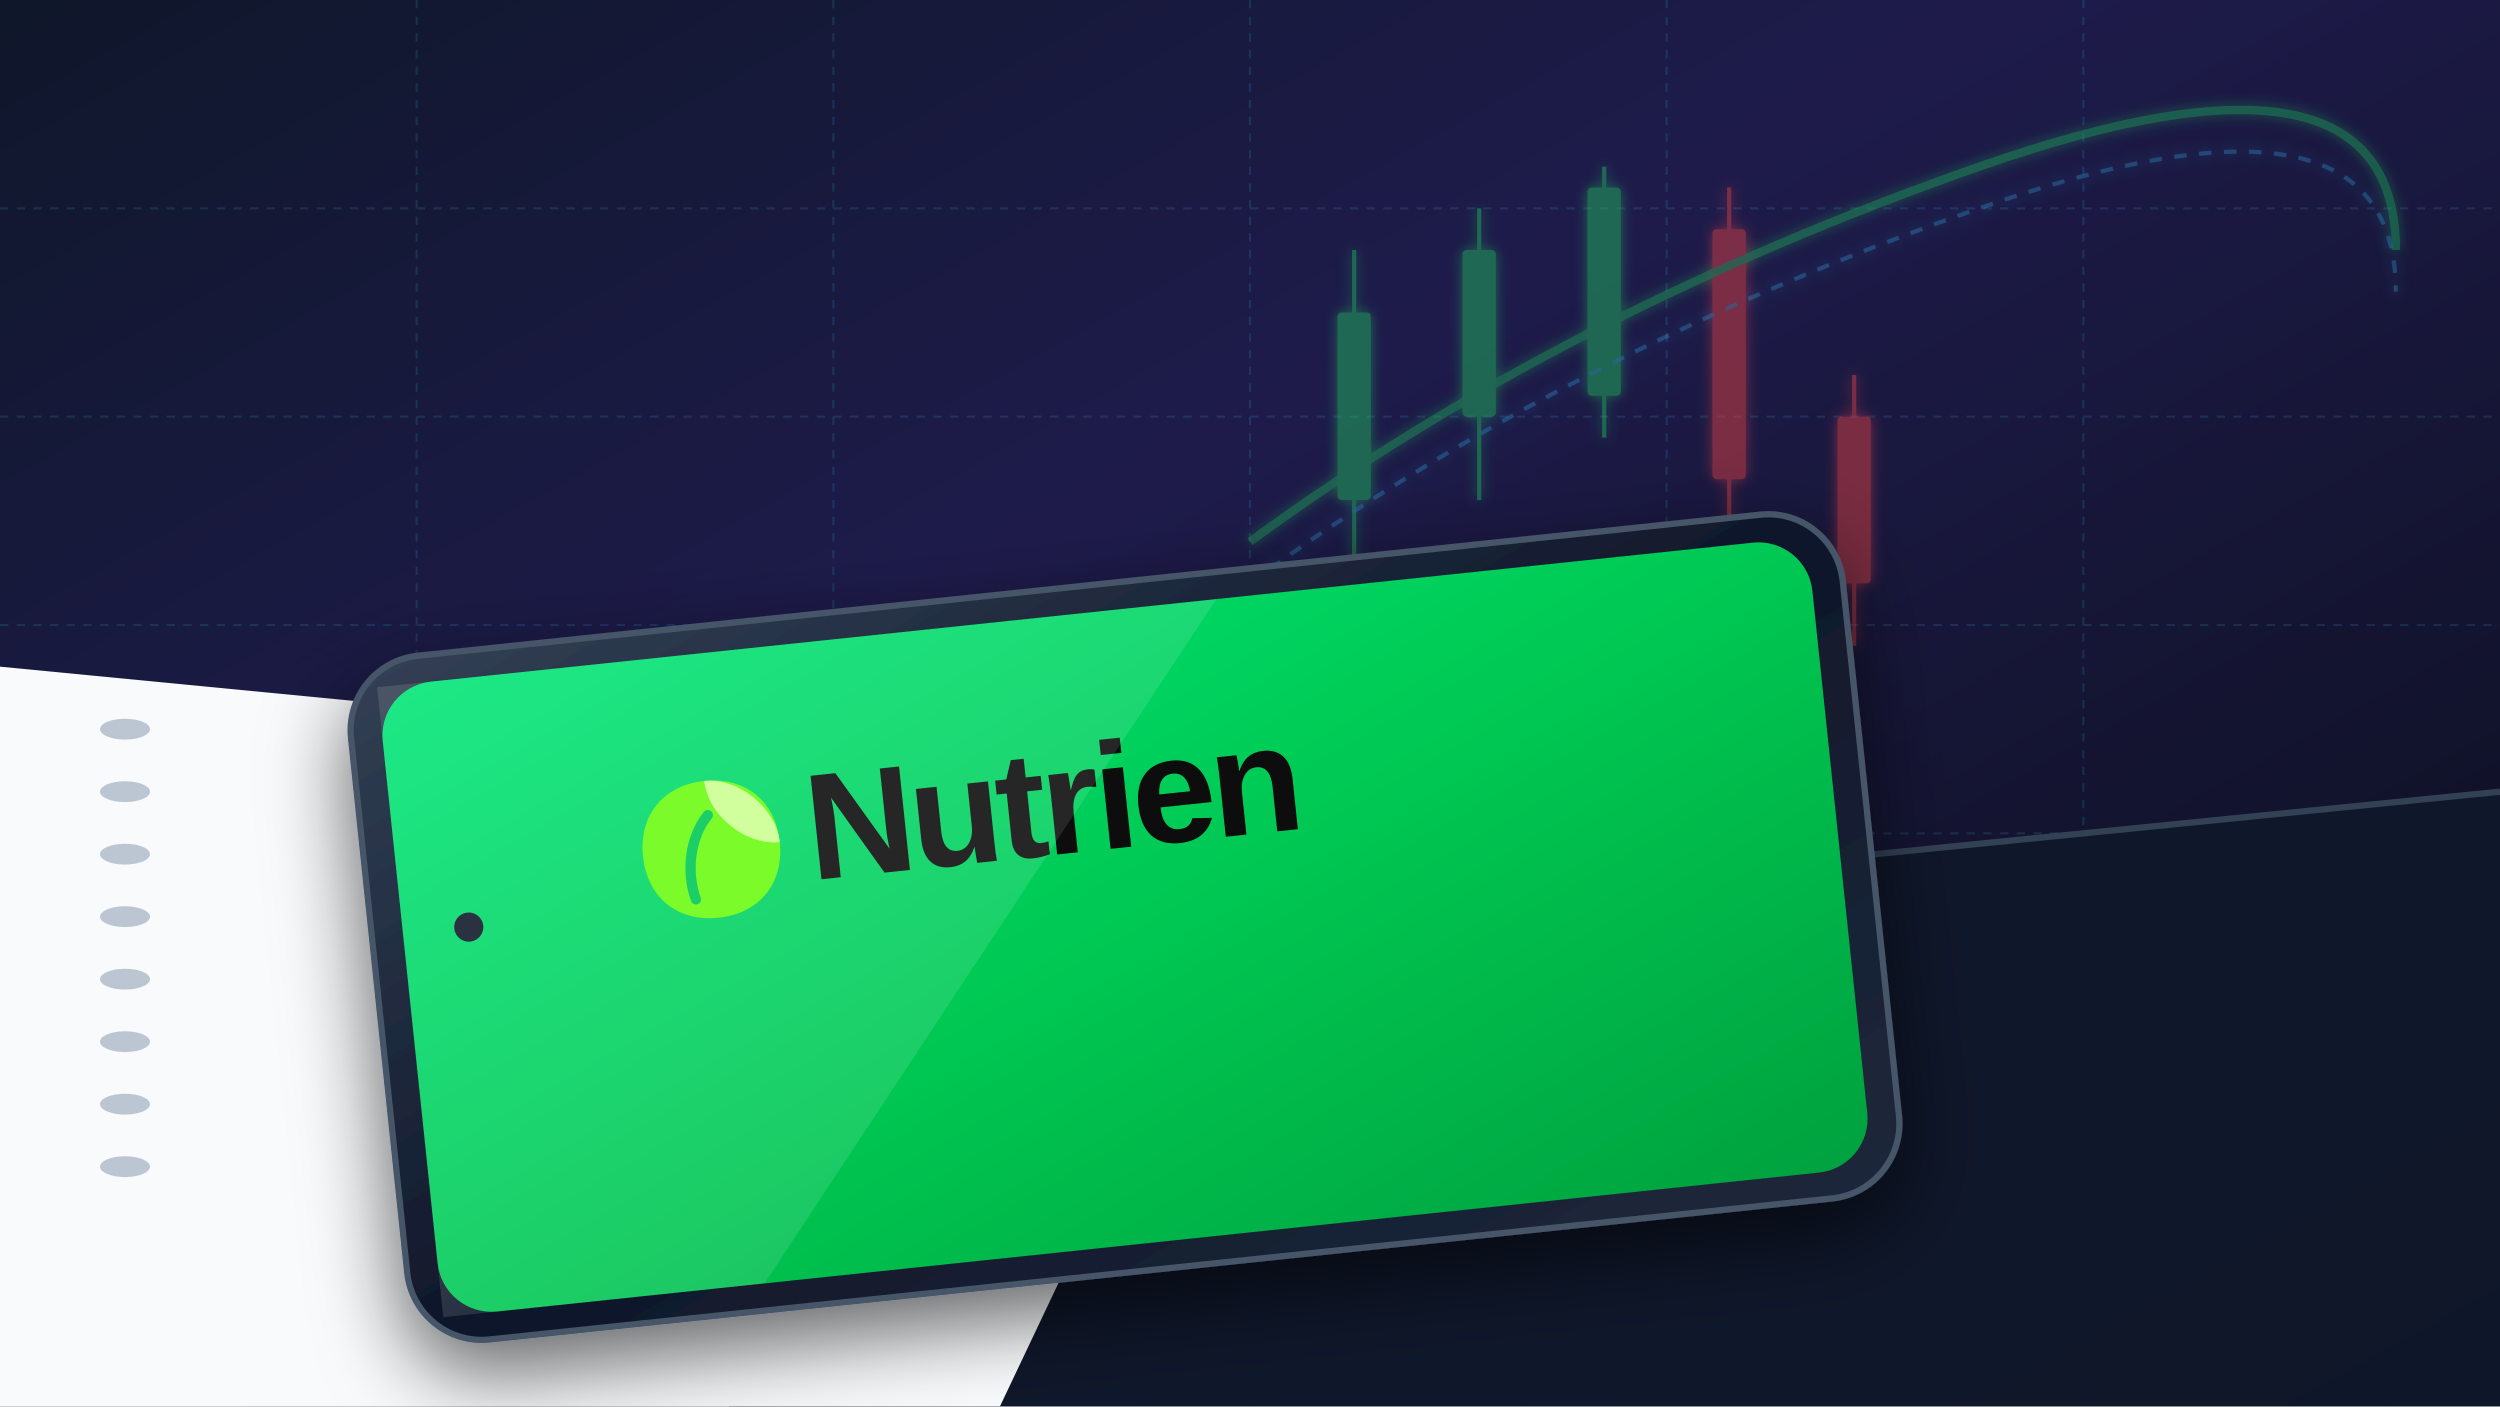
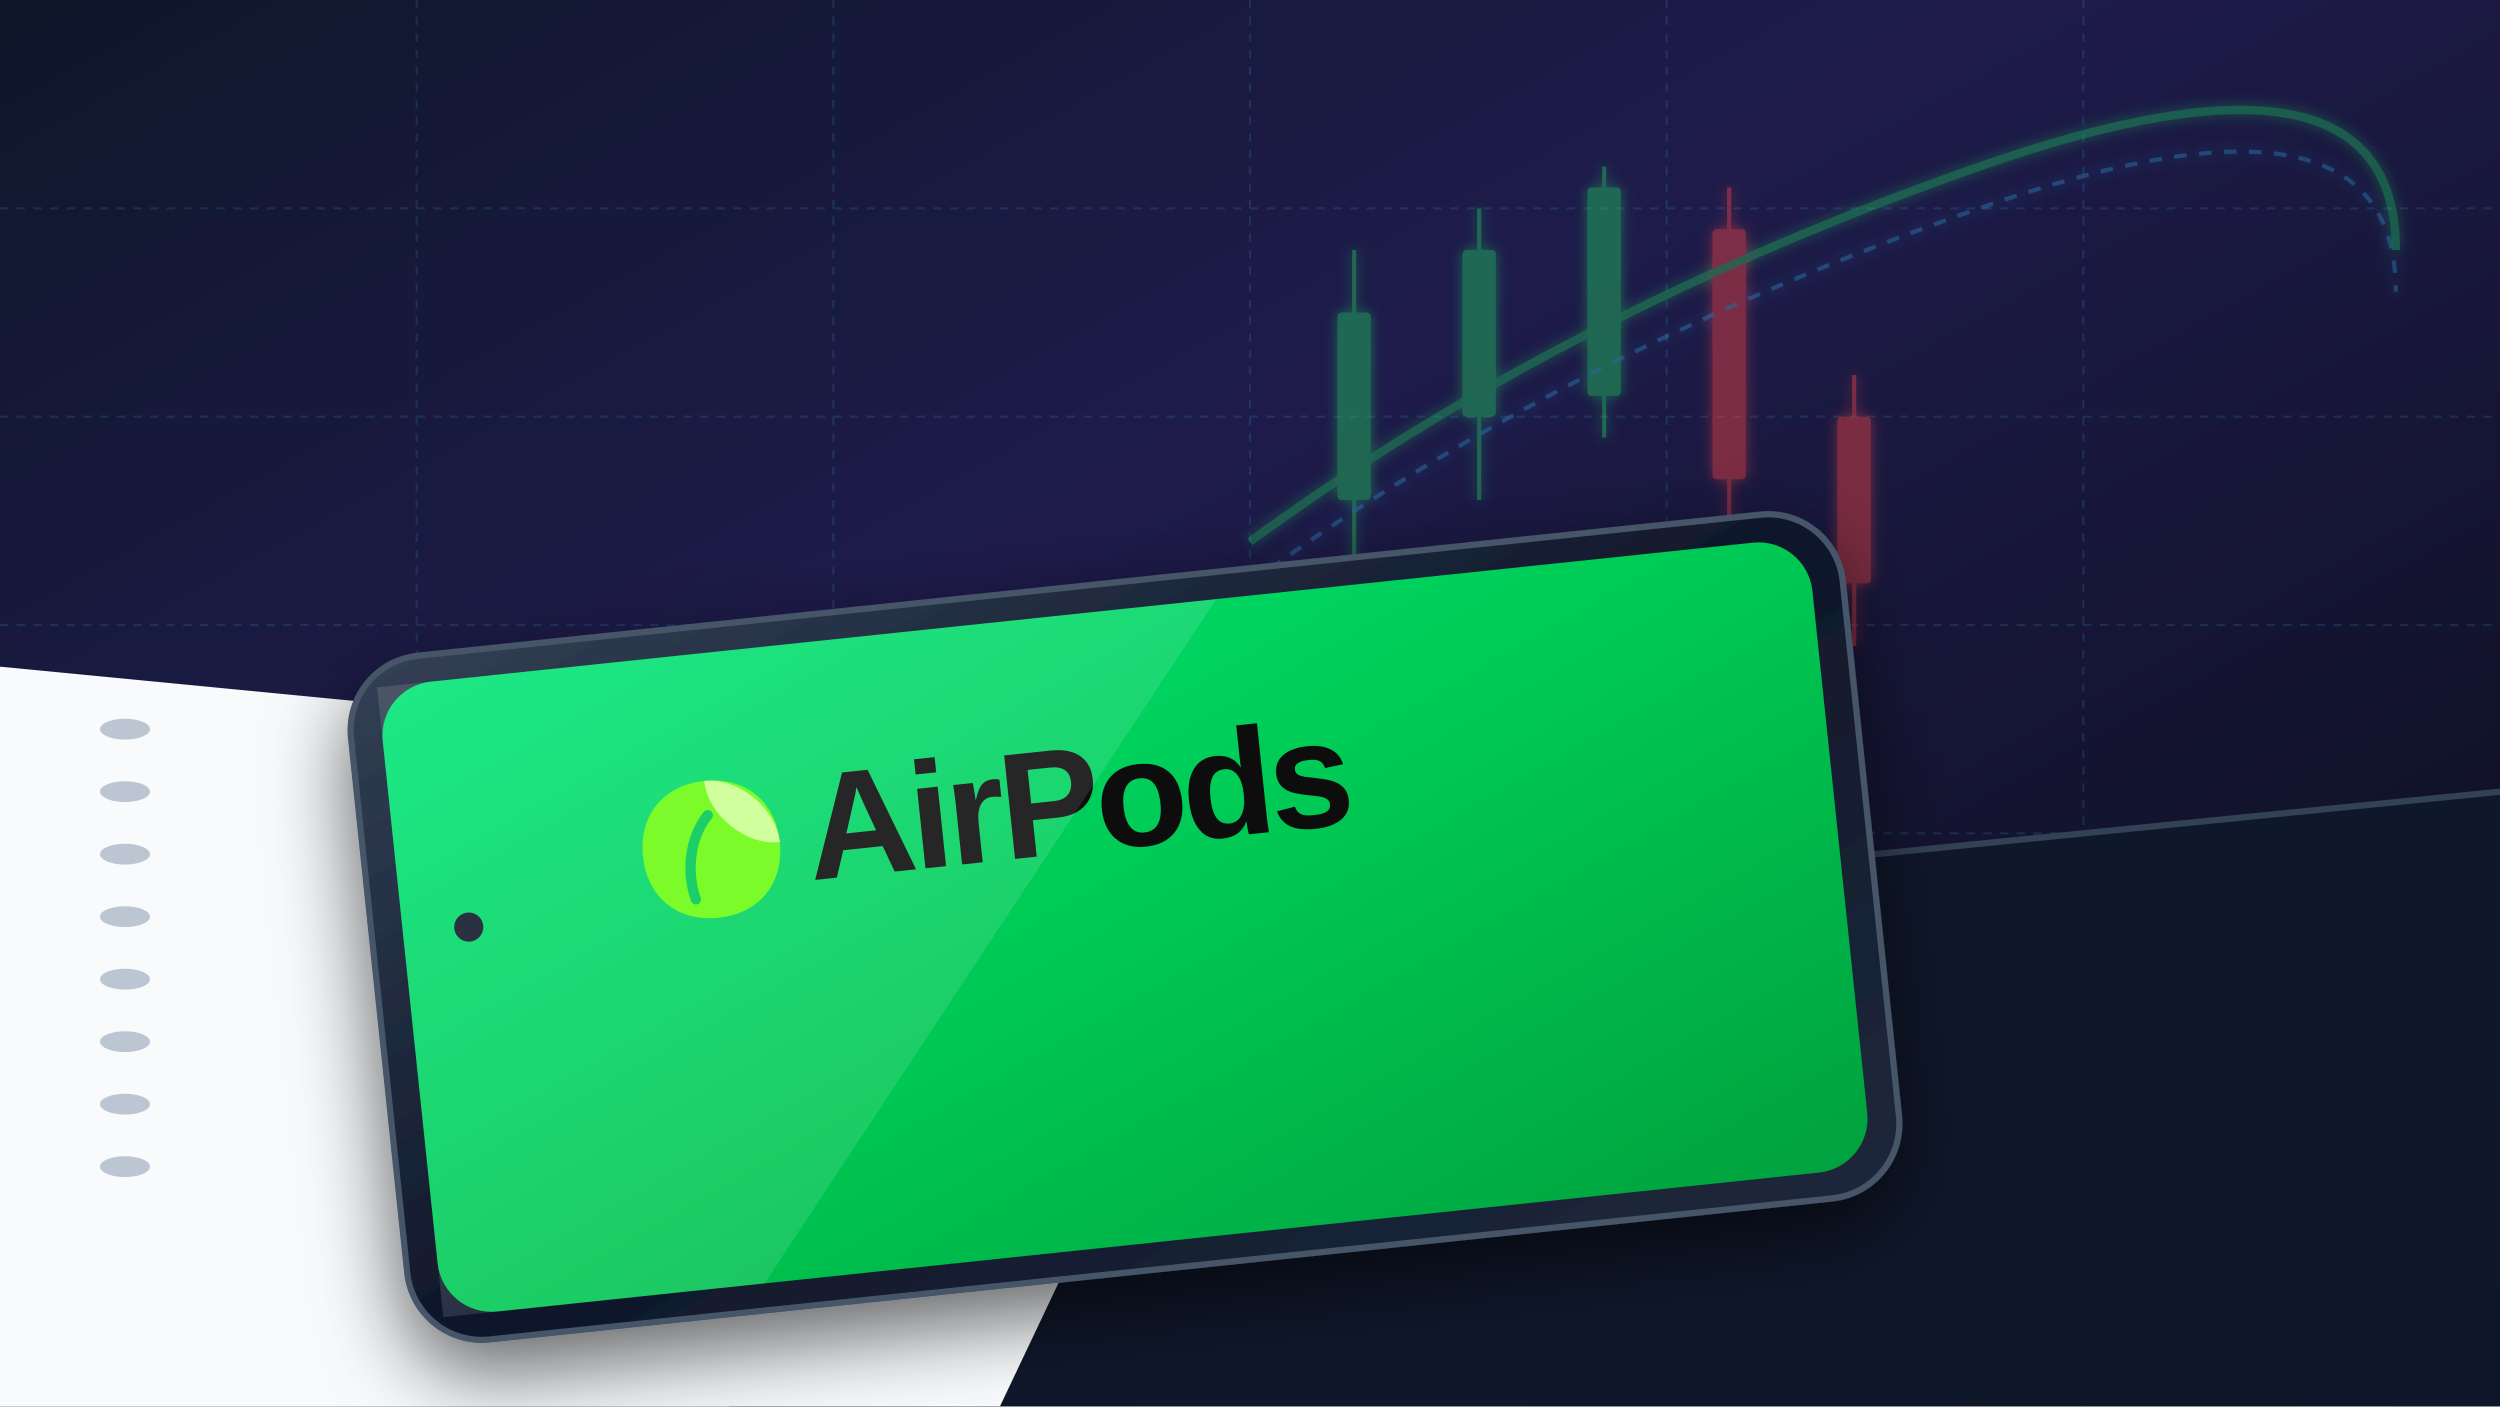
<svg xmlns="http://www.w3.org/2000/svg" viewBox="0 0 1200 675" width="100%" height="100%">
  <defs>
    <linearGradient id="laptopBg" x1="0%" y1="0%" x2="100%" y2="100%">
      <stop offset="0%" stop-color="#0f172a" />
      <stop offset="40%" stop-color="#1e1b4b" />
      <stop offset="100%" stop-color="#090d16" />
    </linearGradient>
    <filter id="chartGlow" x="-20%" y="-20%" width="140%" height="140%">
      <feGaussianBlur stdDeviation="3" result="blur" />
      <feComposite in="SourceGraphic" in2="blur" operator="over" />
    </filter>
-     <linearGradient id="nutrienScreen" x1="0%" y1="0%" x2="100%" y2="100%">
+     <linearGradient id="airpodsScreen" x1="0%" y1="0%" x2="100%" y2="100%">
      <stop offset="0%" stop-color="#00e676" />
      <stop offset="50%" stop-color="#00c853" />
      <stop offset="100%" stop-color="#00a13e" />
    </linearGradient>
    <linearGradient id="phoneBorder" x1="0%" y1="0%" x2="100%" y2="100%">
      <stop offset="0%" stop-color="#334155" />
      <stop offset="50%" stop-color="#0f172a" />
      <stop offset="100%" stop-color="#1e293b" />
    </linearGradient>
    <filter id="shadow" x="-10%" y="-10%" width="120%" height="120%">
      <feDropShadow dx="0" dy="15" stdDeviation="20" flood-color="#000000" flood-opacity="0.6" />
    </filter>
  </defs>
  <rect width="1200" height="675" fill="url(#laptopBg)" />
  <g opacity="0.15" stroke="#38bdf8" stroke-width="1" stroke-dasharray="4,4">
    <line x1="0" y1="100" x2="1200" y2="100" />
    <line x1="0" y1="200" x2="1200" y2="200" />
    <line x1="0" y1="300" x2="1200" y2="300" />
    <line x1="0" y1="400" x2="1200" y2="400" />
    <line x1="200" y1="0" x2="200" y2="675" />
    <line x1="400" y1="0" x2="400" y2="675" />
    <line x1="600" y1="0" x2="600" y2="675" />
    <line x1="800" y1="0" x2="800" y2="675" />
    <line x1="1000" y1="0" x2="1000" y2="675" />
  </g>
  <g opacity="0.45" filter="url(#chartGlow)">
    <line x1="650" y1="120" x2="650" y2="280" stroke="#22c55e" stroke-width="2" />
    <rect x="642" y="150" width="16" height="90" fill="#22c55e" rx="2" />
    <line x1="710" y1="100" x2="710" y2="240" stroke="#22c55e" stroke-width="2" />
    <rect x="702" y="120" width="16" height="80" fill="#22c55e" rx="2" />
    <line x1="770" y1="80" x2="770" y2="210" stroke="#22c55e" stroke-width="2" />
    <rect x="762" y="90" width="16" height="100" fill="#22c55e" rx="2" />
    <line x1="830" y1="90" x2="830" y2="260" stroke="#ef4444" stroke-width="2" />
    <rect x="822" y="110" width="16" height="120" fill="#ef4444" rx="2" />
    <line x1="890" y1="180" x2="890" y2="310" stroke="#ef4444" stroke-width="2" />
    <rect x="882" y="200" width="16" height="80" fill="#ef4444" rx="2" />
    <path d="M 600,260 Q 750,150 950,80 T 1150,120" fill="none" stroke="#22c55e" stroke-width="4" opacity="0.8" />
    <path d="M 600,280 Q 750,170 950,100 T 1150,140" fill="none" stroke="#38bdf8" stroke-width="2" stroke-dasharray="6,6" opacity="0.6" />
  </g>
  <path d="M 500,450 L 1200,380 L 1200,675 L 350,675 Z" fill="#0f172a" opacity="0.95" />
  <path d="M 500,450 L 1200,380" stroke="#334155" stroke-width="3" />
  <g fill="#1e293b" stroke="#334155" stroke-width="1.5" opacity="0.8">
    <rect x="680" y="460" width="55" height="35" rx="4" transform="skewX(-20)" />
    <rect x="745" y="455" width="55" height="35" rx="4" transform="skewX(-20)" />
    <rect x="810" y="450" width="55" height="35" rx="4" transform="skewX(-20)" />
    <rect x="875" y="445" width="55" height="35" rx="4" transform="skewX(-20)" />
    <rect x="940" y="440" width="55" height="35" rx="4" transform="skewX(-20)" />
    <rect x="660" y="510" width="60" height="38" rx="4" transform="skewX(-20)" />
    <rect x="730" y="505" width="60" height="38" rx="4" transform="skewX(-20)" />
    <rect x="800" y="500" width="60" height="38" rx="4" transform="skewX(-20)" />
    <rect x="870" y="495" width="60" height="38" rx="4" transform="skewX(-20)" />
    <rect x="640" y="565" width="65" height="42" rx="4" transform="skewX(-20)" />
    <rect x="715" y="560" width="65" height="42" rx="4" transform="skewX(-20)" />
    <rect x="790" y="555" width="65" height="42" rx="4" transform="skewX(-20)" />
    <rect x="865" y="550" width="65" height="42" rx="4" transform="skewX(-20)" />
  </g>
  <polygon points="0,320 620,380 480,675 0,675" fill="#f8fafc" />
  <g fill="#94a3b8" opacity="0.6">
    <ellipse cx="60" cy="350" rx="12" ry="5" />
    <ellipse cx="60" cy="380" rx="12" ry="5" />
    <ellipse cx="60" cy="410" rx="12" ry="5" />
    <ellipse cx="60" cy="440" rx="12" ry="5" />
    <ellipse cx="60" cy="470" rx="12" ry="5" />
    <ellipse cx="60" cy="500" rx="12" ry="5" />
    <ellipse cx="60" cy="530" rx="12" ry="5" />
    <ellipse cx="60" cy="560" rx="12" ry="5" />
  </g>
  <g filter="url(#shadow)">
    <rect x="180" y="280" width="720" height="330" rx="36" fill="url(#phoneBorder)" stroke="#475569" stroke-width="3" transform="rotate(-6, 540, 445)" />
-     <rect x="195" y="293" width="690" height="304" rx="26" fill="url(#nutrienScreen)" transform="rotate(-6, 540, 445)" />
+     <rect x="195" y="293" width="690" height="304" rx="26" fill="url(#airpodsScreen)" transform="rotate(-6, 540, 445)" />
    <circle cx="225" cy="445" r="7" fill="#0f172a" />
    <g transform="translate(290, 360) rotate(-6) scale(1.65)">
      <path d="M 28 12 C 16 12 8 20 8 32 C 8 44 16 52 28 52 C 40 52 48 44 48 32 C 48 20 40 12 28 12 Z" fill="#76ff03" opacity="0.9" />
      <path d="M 28 12 C 38 12 48 22 48 32 C 38 32 28 22 28 12 Z" fill="#ccff90" />
      <path d="M 28 22 C 22 28 20 38 22 46" stroke="#00c853" stroke-width="3" fill="none" stroke-linecap="round" />
      <text x="56" y="44" font-family="Arial, Helvetica, sans-serif" font-weight="900" font-size="44" fill="#0a0a0a" letter-spacing="-1.5">
-         Nutrien
+         AirPods
      </text>
    </g>
    <path d="M 195,293 L 600,293 L 350,597 L 195,597 Z" fill="#ffffff" opacity="0.12" transform="rotate(-6, 540, 445)" />
  </g>
</svg>
